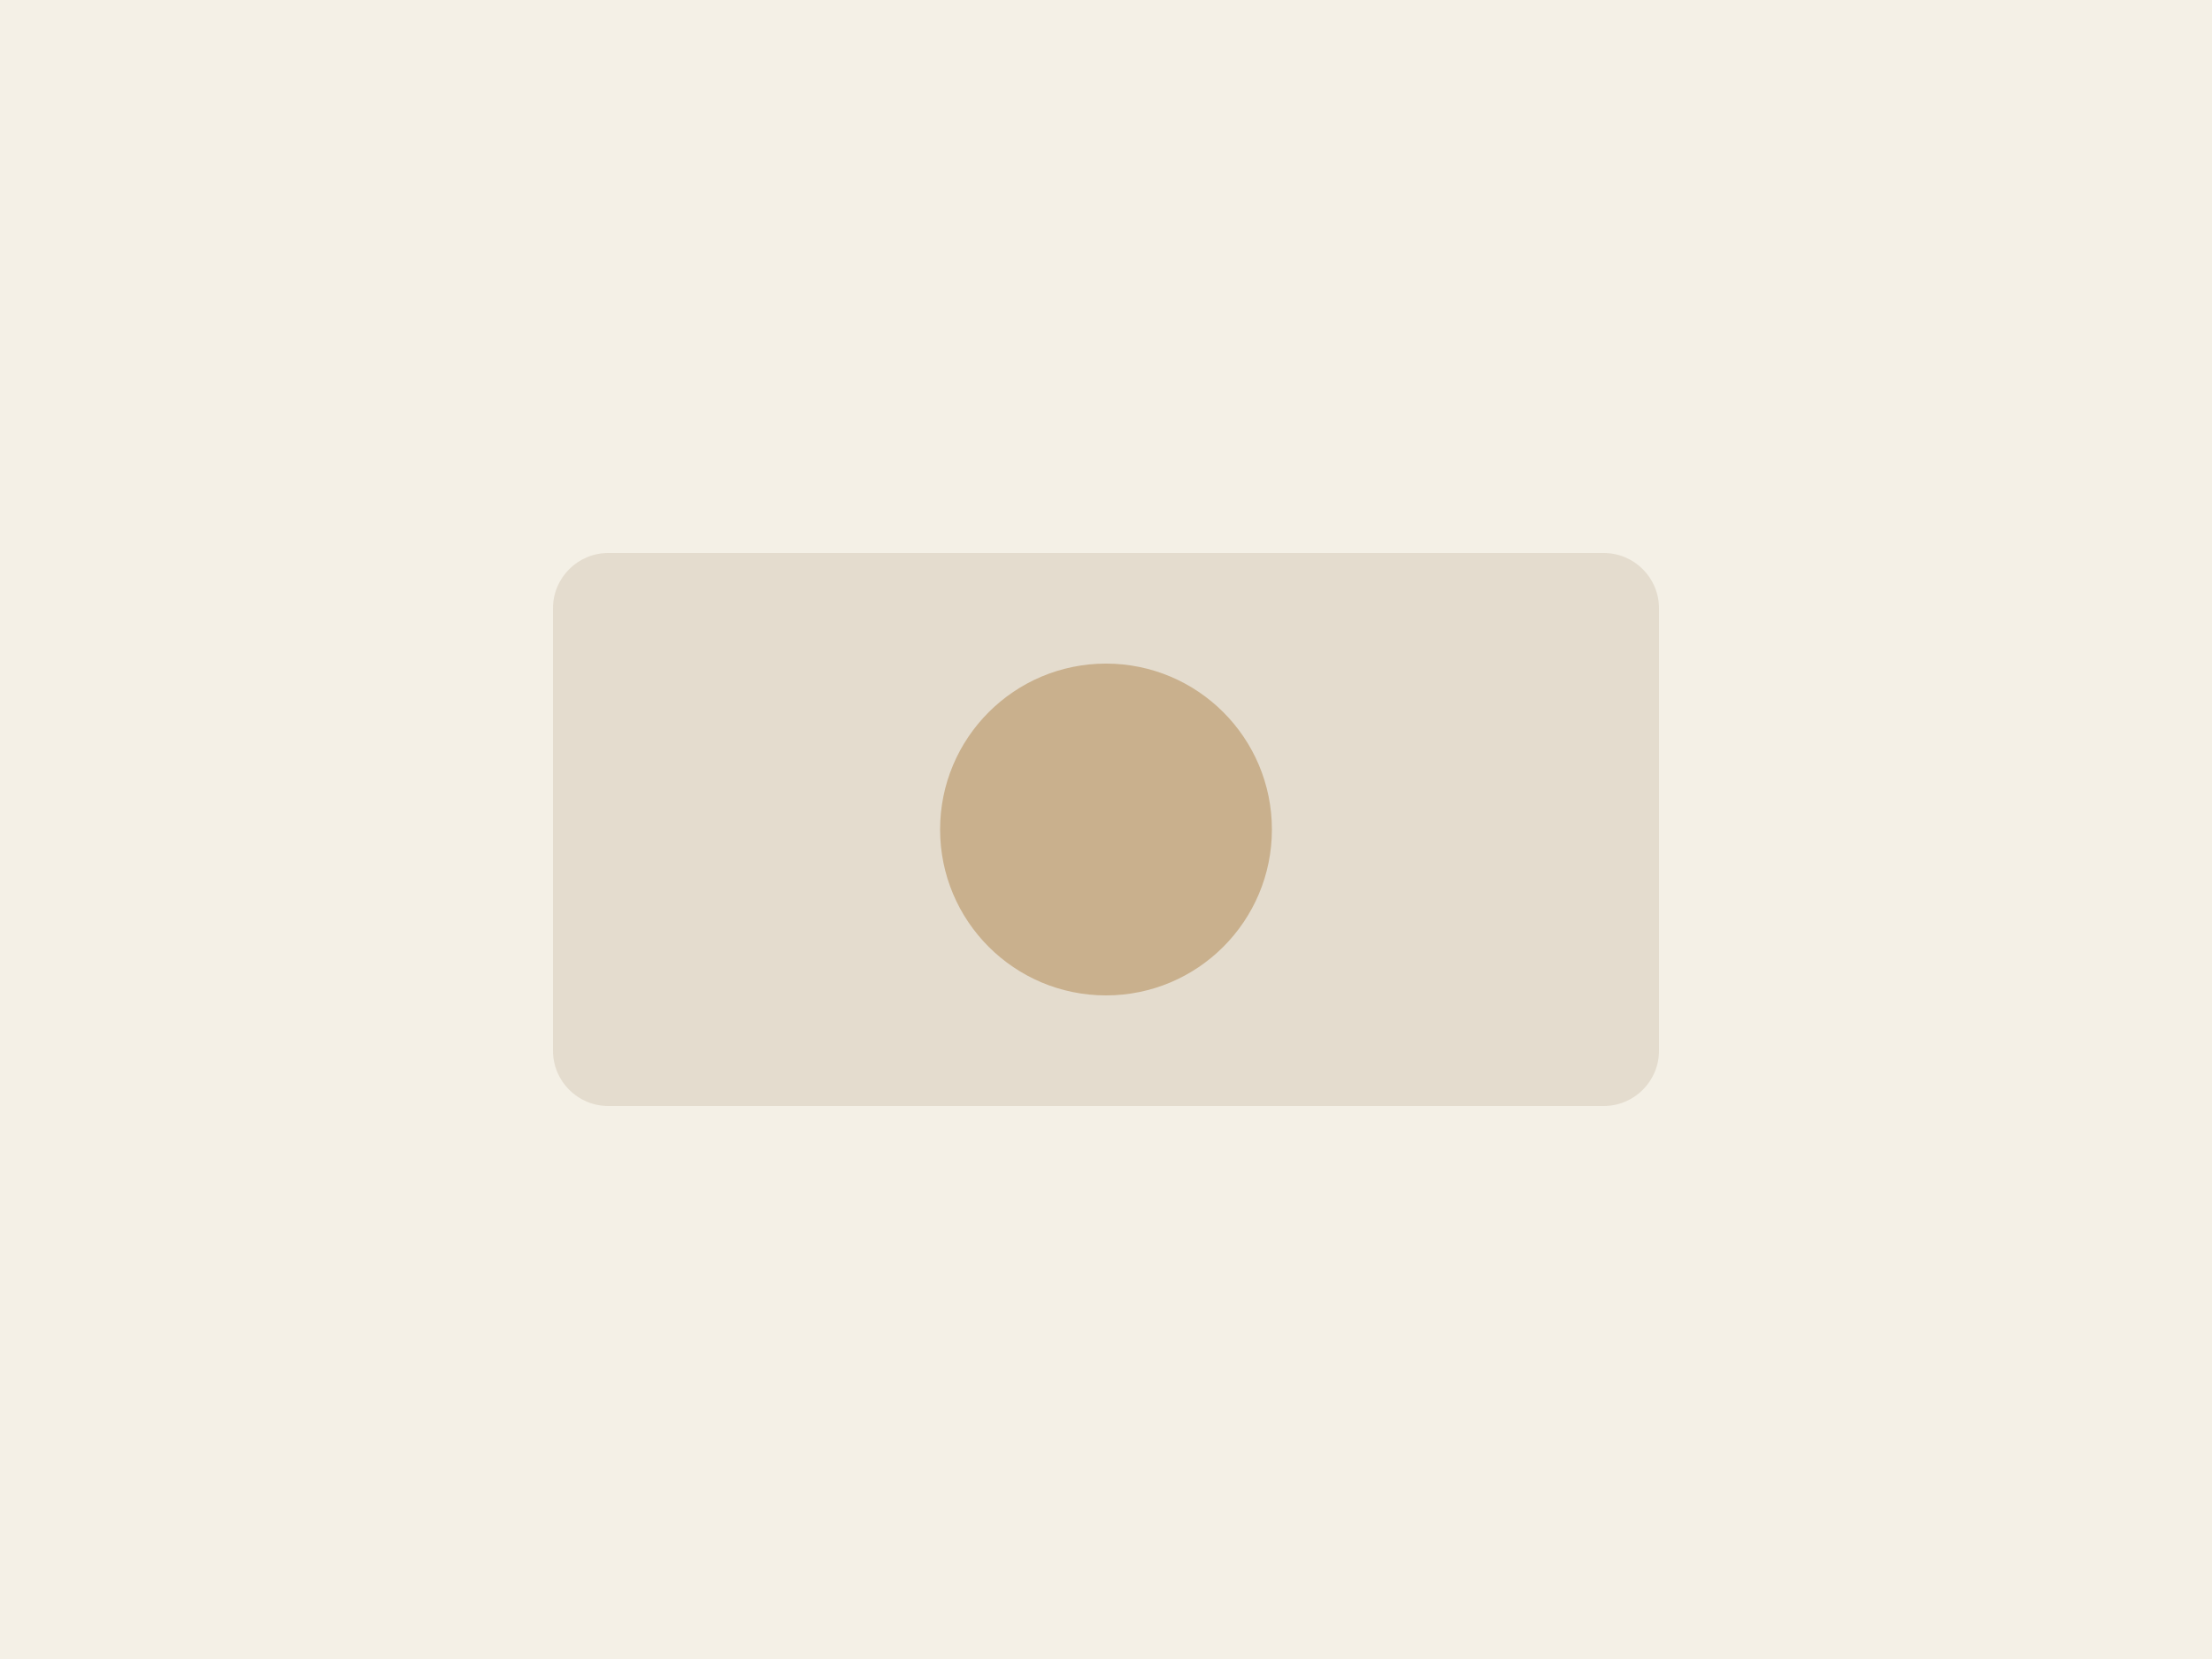
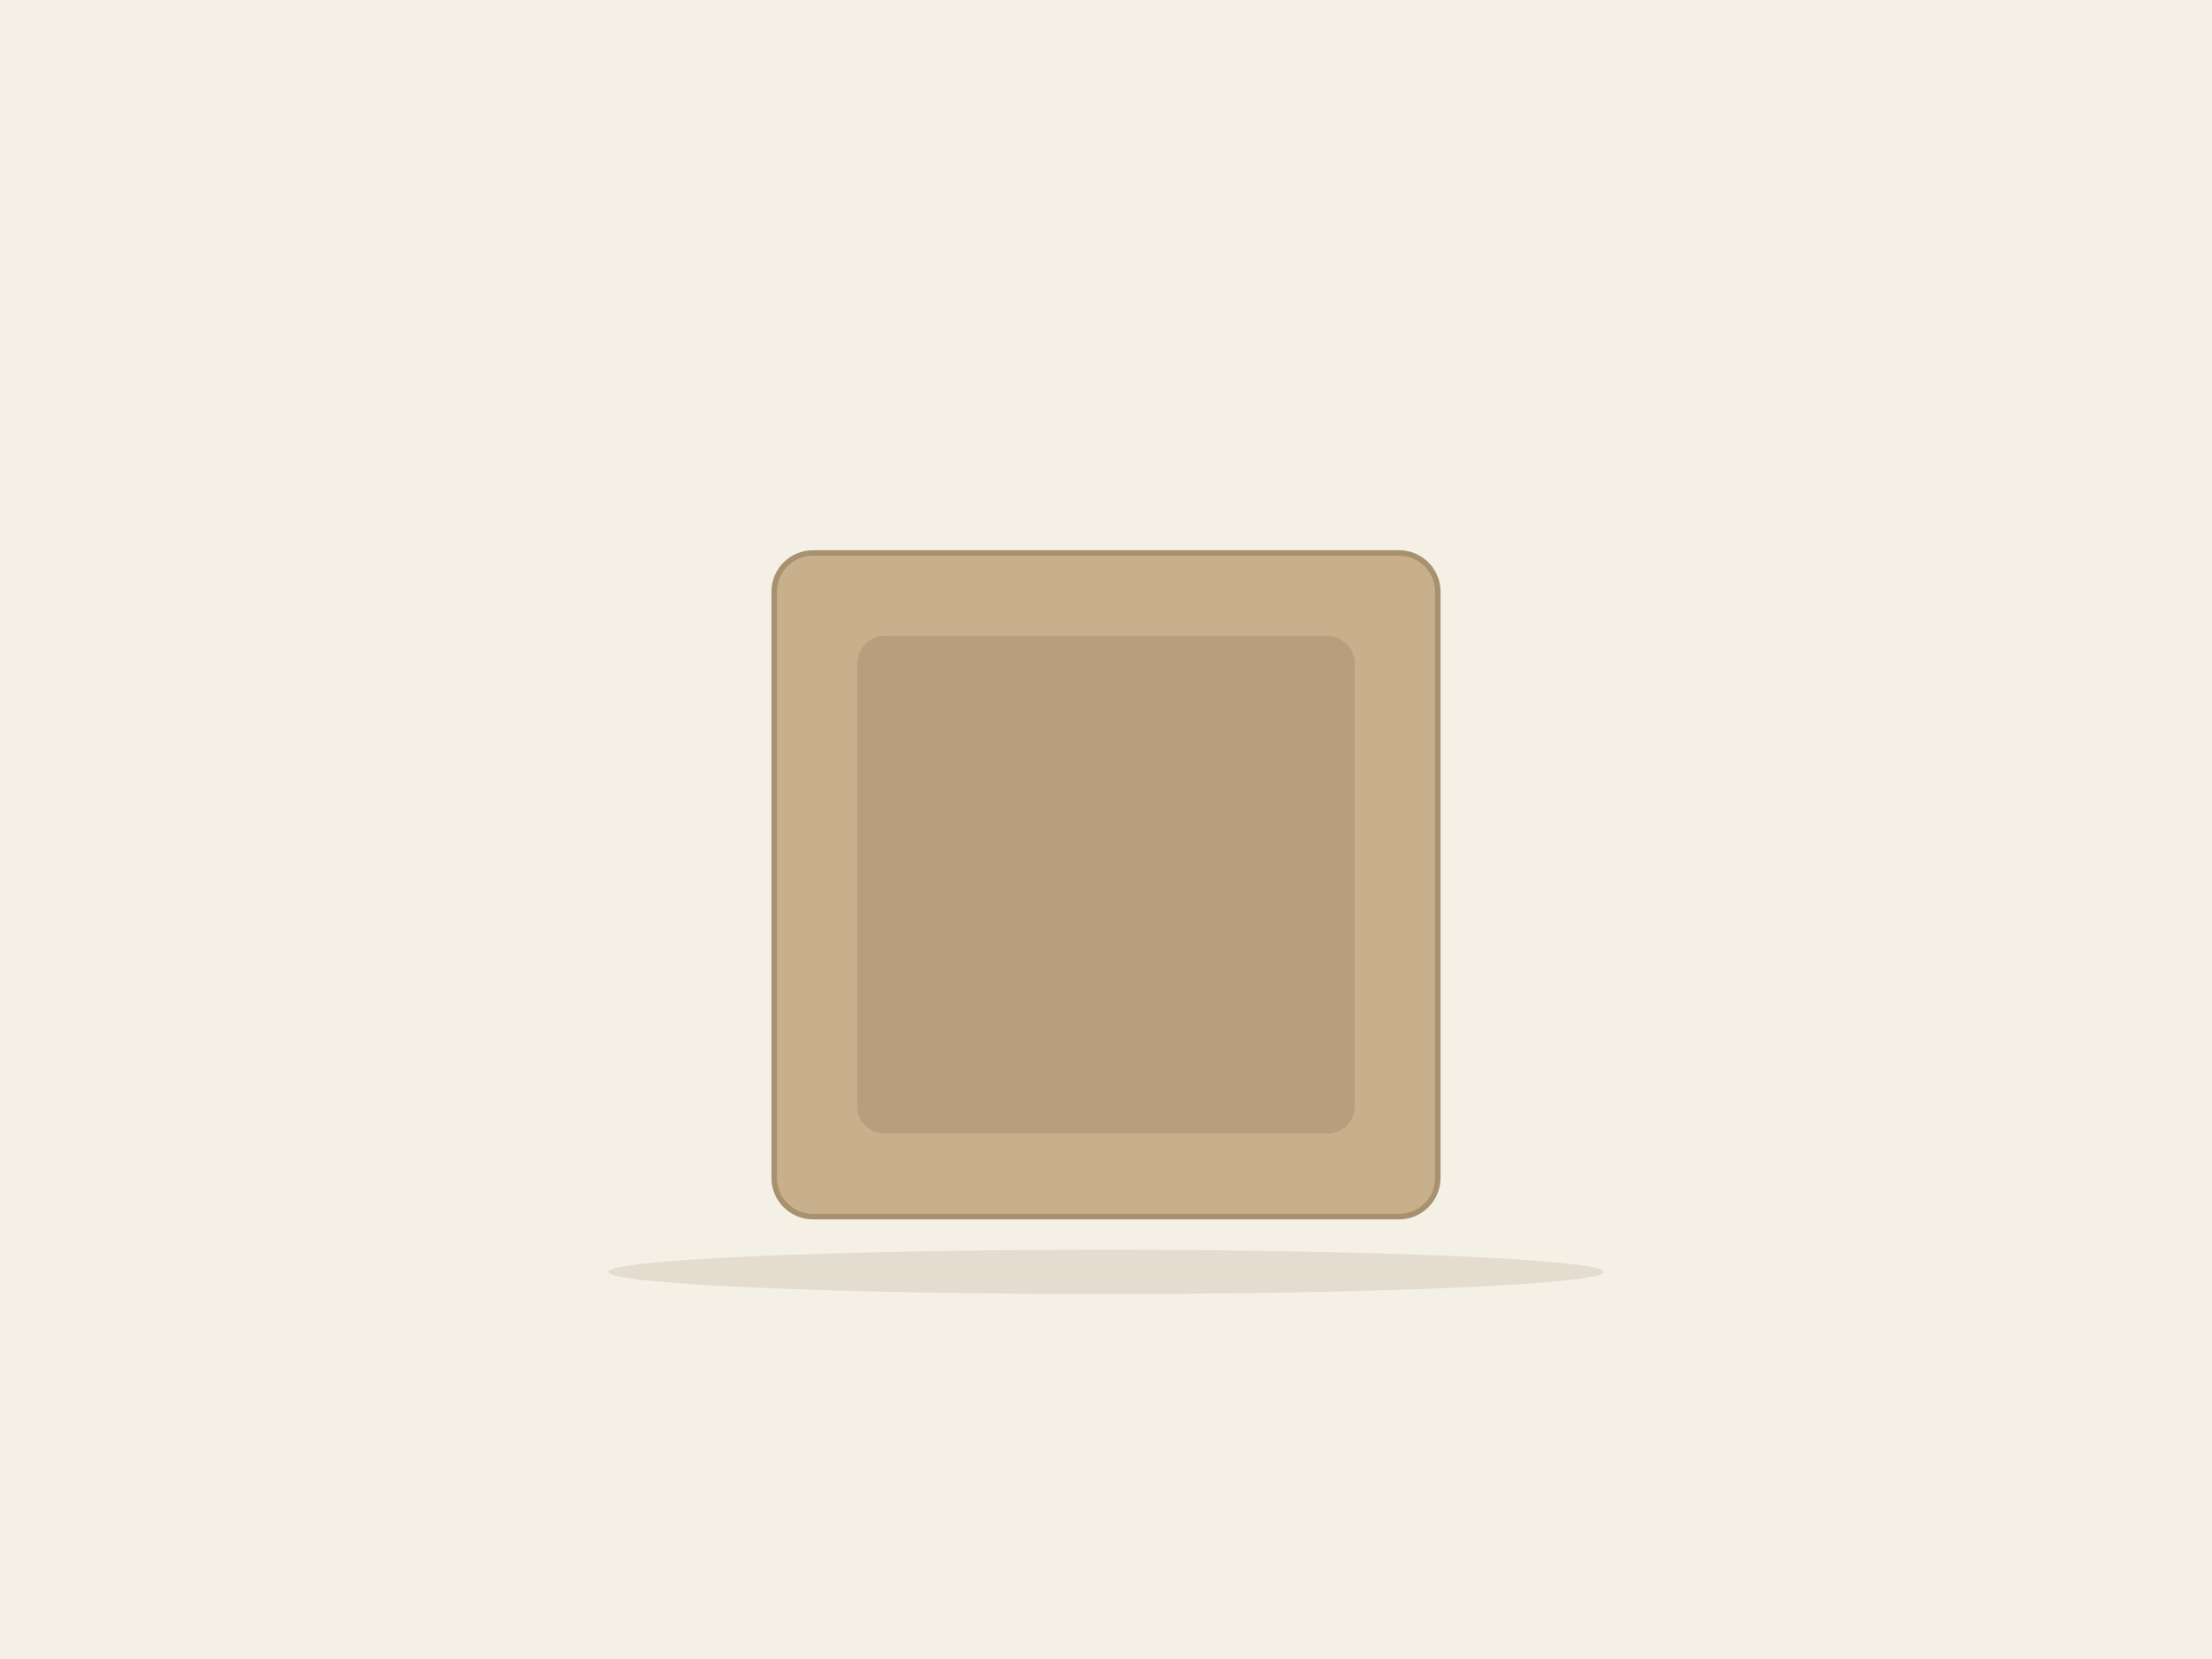
<svg xmlns="http://www.w3.org/2000/svg" viewBox="0 0 800 600" width="800" height="600">
  <rect width="800" height="600" fill="#F4F0E6" />
-   <rect x="200" y="200" width="400" height="200" rx="20" fill="#E4DCCE" />
-   <circle cx="400" cy="300" r="60" fill="#C9B08D" />
+   <ellipse cx="400" cy="460" rx="180" ry="8" fill="#E4DCCE" />
+   <rect x="280" y="200" width="240" height="240" rx="14" fill="#C9B08D" stroke="#A8916F" stroke-width="2" />
+   <rect x="310" y="230" width="180" height="180" rx="10" fill="#A8916F" opacity="0.55" />
</svg>
